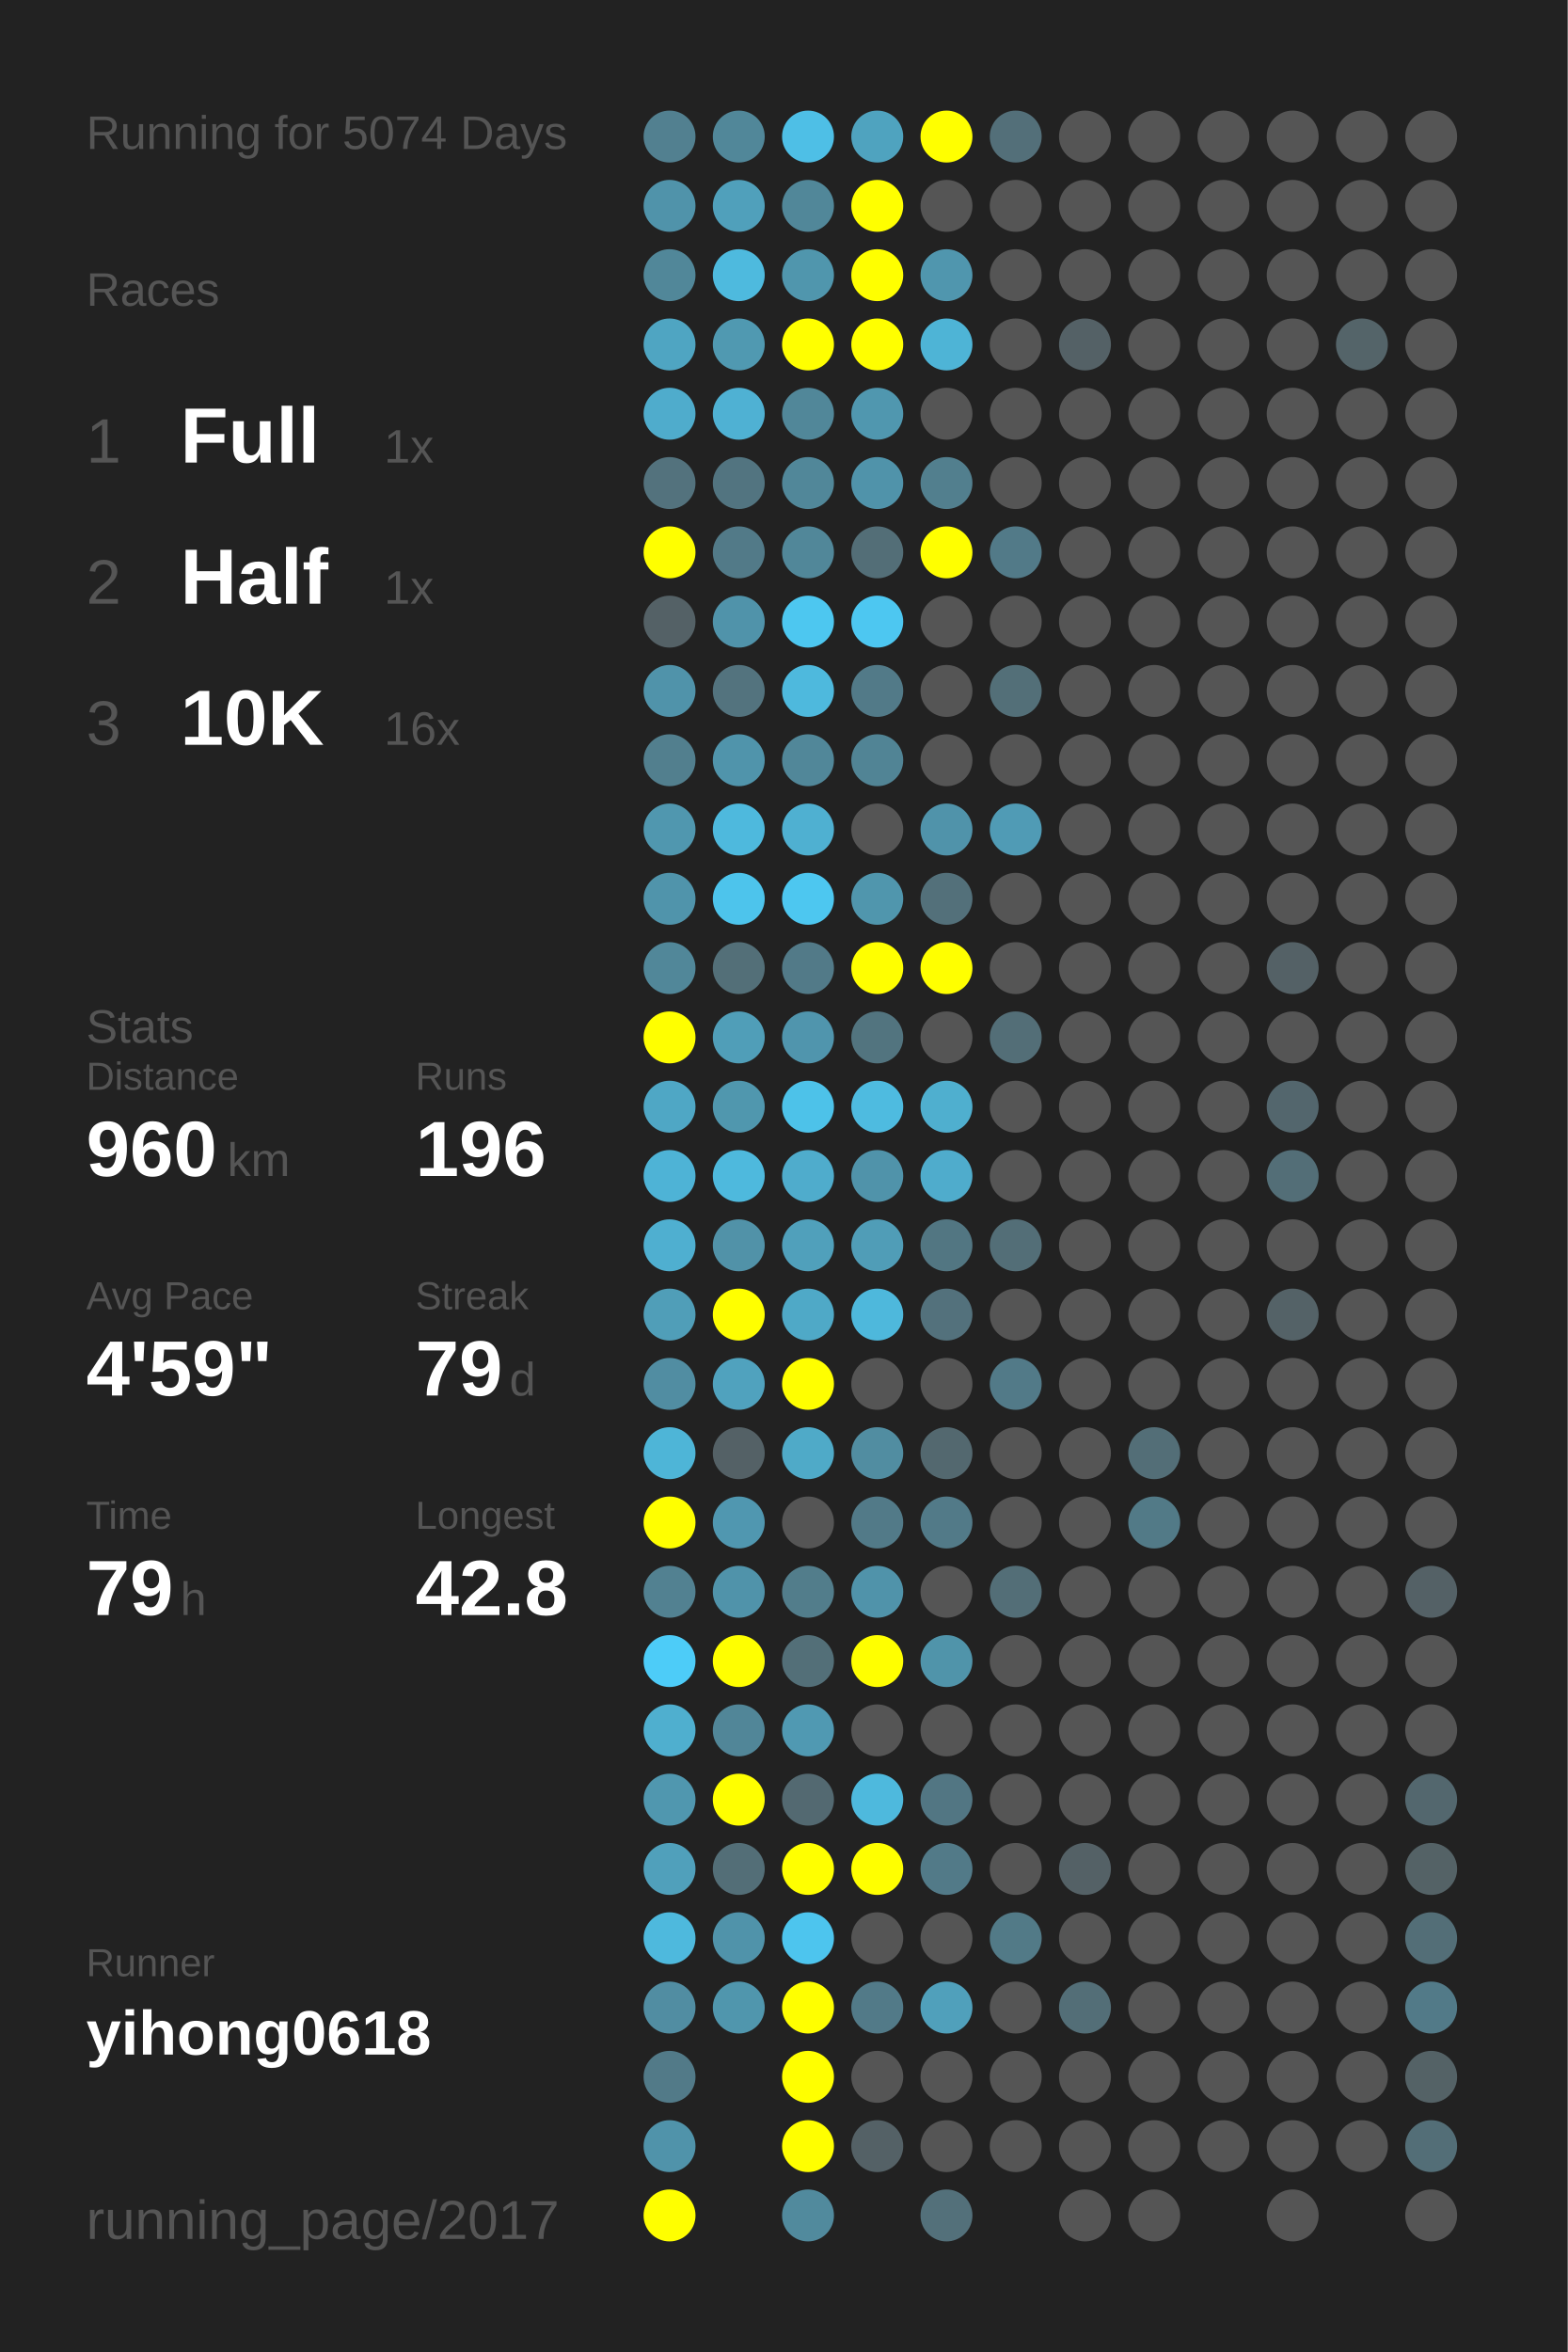
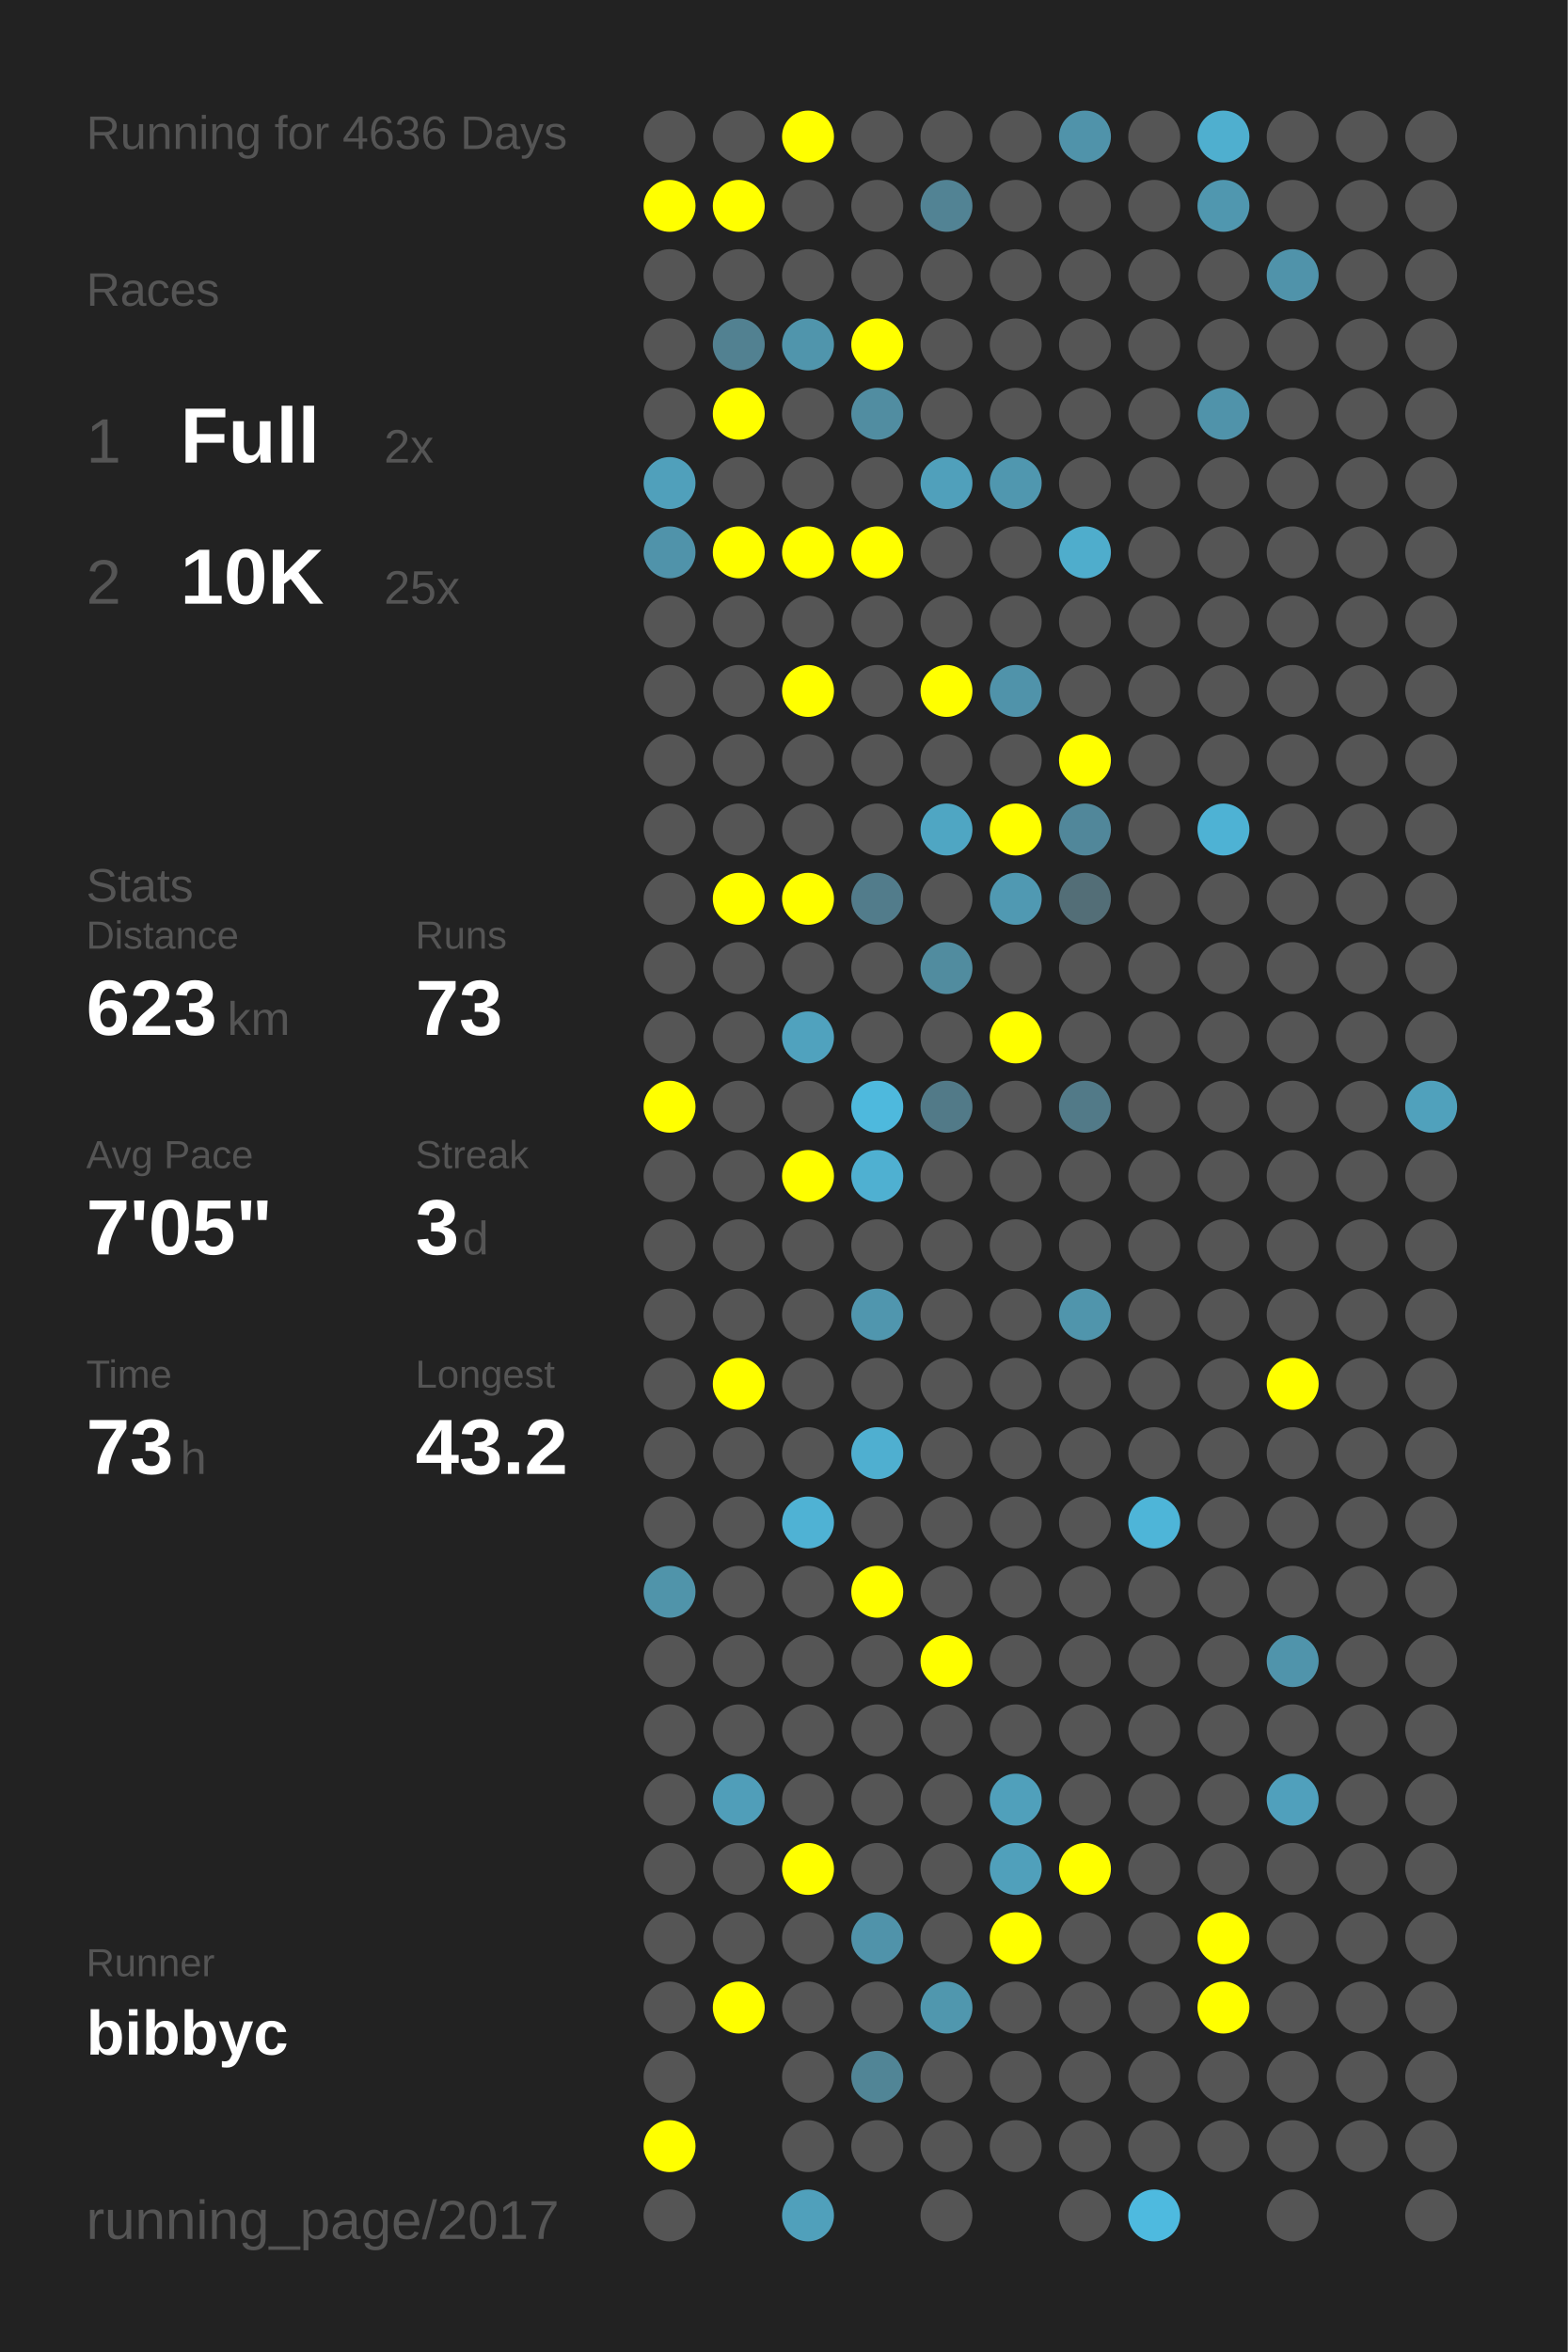
<svg xmlns="http://www.w3.org/2000/svg" baseProfile="full" height="300mm" version="1.1" viewBox="0,0,200,300" width="200mm">
  <defs />
  <rect fill="#222222" height="300" width="200" x="0" y="0" />
-   <text fill="#555555" style="font-size:6px; font-family:Arial;" x="11" y="19">Running for 5074 Days</text>
+   <text fill="#555555" style="font-size:6px; font-family:Arial;" x="11" y="19">Running for 4636 Days</text>
  <text fill="#555555" style="font-size:6px; font-family:Arial;" x="11" y="39">Races</text>
  <text fill="#555555" style="font-size:8px; font-family:Arial;" x="11" y="59">1</text>
  <text fill="#FFFFFF" style="font-size:10px; font-family:Arial; font-weight:bold;" x="23" y="59">Full</text>
-   <text fill="#555555" style="font-size:6px; font-family:Arial;" x="49" y="59">1x</text>
+   <text fill="#555555" style="font-size:6px; font-family:Arial;" x="49" y="59">2x</text>
  <text fill="#555555" style="font-size:8px; font-family:Arial;" x="11" y="77">2</text>
-   <text fill="#FFFFFF" style="font-size:10px; font-family:Arial; font-weight:bold;" x="23" y="77">Half</text>
-   <text fill="#555555" style="font-size:6px; font-family:Arial;" x="49" y="77">1x</text>
-   <text fill="#555555" style="font-size:8px; font-family:Arial;" x="11" y="95">3</text>
-   <text fill="#FFFFFF" style="font-size:10px; font-family:Arial; font-weight:bold;" x="23" y="95">10K</text>
-   <text fill="#555555" style="font-size:6px; font-family:Arial;" x="49" y="95">16x</text>
-   <text fill="#555555" style="font-size:6px; font-family:Arial;" x="11" y="133">Stats</text>
-   <text fill="#555555" style="font-size:5px; font-family:Arial;" x="11" y="139">Distance</text>
-   <text fill="#FFFFFF" style="font-size:10px; font-family:Arial; font-weight:bold;" x="11" y="150">960</text>
-   <text fill="#555555" style="font-size:6px; font-family:Arial;" x="29" y="150">km</text>
-   <text fill="#555555" style="font-size:5px; font-family:Arial;" x="53" y="139">Runs</text>
-   <text fill="#FFFFFF" style="font-size:10px; font-family:Arial; font-weight:bold;" x="53" y="150">196</text>
-   <text fill="#555555" style="font-size:5px; font-family:Arial;" x="11" y="167">Avg Pace</text>
-   <text fill="#FFFFFF" style="font-size:10px; font-family:Arial; font-weight:bold;" x="11" y="178">4'59"</text>
-   <text fill="#555555" style="font-size:5px; font-family:Arial;" x="53" y="167">Streak</text>
-   <text fill="#FFFFFF" style="font-size:10px; font-family:Arial; font-weight:bold;" x="53" y="178">79</text>
-   <text fill="#555555" style="font-size:6px; font-family:Arial;" x="65" y="178">d</text>
-   <text fill="#555555" style="font-size:5px; font-family:Arial;" x="11" y="195">Time</text>
-   <text fill="#FFFFFF" style="font-size:10px; font-family:Arial; font-weight:bold;" x="11" y="206">79</text>
-   <text fill="#555555" style="font-size:6px; font-family:Arial;" x="23" y="206">h</text>
-   <text fill="#555555" style="font-size:5px; font-family:Arial;" x="53" y="195">Longest</text>
-   <text fill="#FFFFFF" style="font-size:10px; font-family:Arial; font-weight:bold;" x="53" y="206">42.8</text>
+   <text fill="#FFFFFF" style="font-size:10px; font-family:Arial; font-weight:bold;" x="23" y="77">10K</text>
+   <text fill="#555555" style="font-size:6px; font-family:Arial;" x="49" y="77">25x</text>
+   <text fill="#555555" style="font-size:6px; font-family:Arial;" x="11" y="115">Stats</text>
+   <text fill="#555555" style="font-size:5px; font-family:Arial;" x="11" y="121">Distance</text>
+   <text fill="#FFFFFF" style="font-size:10px; font-family:Arial; font-weight:bold;" x="11" y="132">623</text>
+   <text fill="#555555" style="font-size:6px; font-family:Arial;" x="29" y="132">km</text>
+   <text fill="#555555" style="font-size:5px; font-family:Arial;" x="53" y="121">Runs</text>
+   <text fill="#FFFFFF" style="font-size:10px; font-family:Arial; font-weight:bold;" x="53" y="132">73</text>
+   <text fill="#555555" style="font-size:5px; font-family:Arial;" x="11" y="149">Avg Pace</text>
+   <text fill="#FFFFFF" style="font-size:10px; font-family:Arial; font-weight:bold;" x="11" y="160">7'05"</text>
+   <text fill="#555555" style="font-size:5px; font-family:Arial;" x="53" y="149">Streak</text>
+   <text fill="#FFFFFF" style="font-size:10px; font-family:Arial; font-weight:bold;" x="53" y="160">3</text>
+   <text fill="#555555" style="font-size:6px; font-family:Arial;" x="59" y="160">d</text>
+   <text fill="#555555" style="font-size:5px; font-family:Arial;" x="11" y="177">Time</text>
+   <text fill="#FFFFFF" style="font-size:10px; font-family:Arial; font-weight:bold;" x="11" y="188">73</text>
+   <text fill="#555555" style="font-size:6px; font-family:Arial;" x="23" y="188">h</text>
+   <text fill="#555555" style="font-size:5px; font-family:Arial;" x="53" y="177">Longest</text>
+   <text fill="#FFFFFF" style="font-size:10px; font-family:Arial; font-weight:bold;" x="53" y="188">43.2</text>
  <text fill="#555555" style="font-size:5px; font-family:Arial;" x="11" y="252.065">Runner</text>
-   <text fill="#FFFFFF" style="font-size:8px; font-family:Arial; font-weight:bold;" x="11" y="262.065">yihong0618</text>
+   <text fill="#FFFFFF" style="font-size:8px; font-family:Arial; font-weight:bold;" x="11" y="262.065">bibbyc</text>
  <text fill="#555555" style="font-size:7px; font-family:Arial;" x="11" y="285.581">running_page/2017</text>
-   <circle cx="85.417" cy="17.419" fill="#528090" r="3.312" />
-   <circle cx="85.417" cy="26.258" fill="#5093aa" r="3.312" />
-   <circle cx="85.417" cy="35.097" fill="#518799" r="3.312" />
-   <circle cx="85.417" cy="43.935" fill="#4fa5c2" r="3.312" />
-   <circle cx="85.417" cy="52.774" fill="#4faccc" r="3.312" />
-   <circle cx="85.417" cy="61.613" fill="#53727d" r="3.312" />
-   <circle cx="85.417" cy="70.452" fill="#FFFF00" r="3.312" />
-   <circle cx="85.417" cy="79.29" fill="#546166" r="3.312" />
-   <circle cx="85.417" cy="88.129" fill="#5093aa" r="3.312" />
-   <circle cx="85.417" cy="96.968" fill="#527f8e" r="3.312" />
-   <circle cx="85.417" cy="105.806" fill="#5097af" r="3.312" />
-   <circle cx="85.417" cy="114.645" fill="#5094ab" r="3.312" />
-   <circle cx="85.417" cy="123.484" fill="#518799" r="3.312" />
-   <circle cx="85.417" cy="132.323" fill="#FFFF00" r="3.312" />
-   <circle cx="85.417" cy="141.161" fill="#4fa7c5" r="3.312" />
-   <circle cx="85.417" cy="150" fill="#4eb3d6" r="3.312" />
-   <circle cx="85.417" cy="158.839" fill="#4fafd0" r="3.312" />
-   <circle cx="85.417" cy="167.677" fill="#509eb8" r="3.312" />
-   <circle cx="85.417" cy="176.516" fill="#518da2" r="3.312" />
-   <circle cx="85.417" cy="185.355" fill="#4eb5d7" r="3.312" />
-   <circle cx="85.417" cy="194.194" fill="#FFFF00" r="3.312" />
-   <circle cx="85.417" cy="203.032" fill="#528191" r="3.312" />
-   <circle cx="85.417" cy="211.871" fill="#4dccf8" r="3.312" />
-   <circle cx="85.417" cy="220.71" fill="#4fafcf" r="3.312" />
-   <circle cx="85.417" cy="229.548" fill="#5097af" r="3.312" />
-   <circle cx="85.417" cy="238.387" fill="#50a0bb" r="3.312" />
-   <circle cx="85.417" cy="247.226" fill="#4eb9dd" r="3.312" />
-   <circle cx="85.417" cy="256.065" fill="#518da2" r="3.312" />
-   <circle cx="85.417" cy="264.903" fill="#527a88" r="3.312" />
-   <circle cx="85.417" cy="273.742" fill="#5093aa" r="3.312" />
-   <circle cx="85.417" cy="282.581" fill="#FFFF00" r="3.312" />
-   <circle cx="94.25" cy="17.419" fill="#518799" r="3.312" />
-   <circle cx="94.25" cy="26.258" fill="#50a0bb" r="3.312" />
-   <circle cx="94.25" cy="35.097" fill="#4ebade" r="3.312" />
-   <circle cx="94.25" cy="43.935" fill="#5099b1" r="3.312" />
-   <circle cx="94.25" cy="52.774" fill="#4fb1d3" r="3.312" />
-   <circle cx="94.25" cy="61.613" fill="#527480" r="3.312" />
-   <circle cx="94.25" cy="70.452" fill="#527a88" r="3.312" />
-   <circle cx="94.25" cy="79.29" fill="#5093aa" r="3.312" />
-   <circle cx="94.25" cy="88.129" fill="#53737e" r="3.312" />
-   <circle cx="94.25" cy="96.968" fill="#5094ab" r="3.312" />
-   <circle cx="94.25" cy="105.806" fill="#4eb9dd" r="3.312" />
-   <circle cx="94.25" cy="114.645" fill="#4dc4ec" r="3.312" />
-   <circle cx="94.25" cy="123.484" fill="#536f78" r="3.312" />
-   <circle cx="94.25" cy="132.323" fill="#509eb8" r="3.312" />
-   <circle cx="94.25" cy="141.161" fill="#5097ae" r="3.312" />
-   <circle cx="94.25" cy="150" fill="#4eb9dd" r="3.312" />
-   <circle cx="94.25" cy="158.839" fill="#5192a8" r="3.312" />
-   <circle cx="94.25" cy="167.677" fill="#FFFF00" r="3.312" />
-   <circle cx="94.25" cy="176.516" fill="#50a2be" r="3.312" />
-   <circle cx="94.25" cy="185.355" fill="#546166" r="3.312" />
-   <circle cx="94.25" cy="194.194" fill="#5097b0" r="3.312" />
-   <circle cx="94.25" cy="203.032" fill="#5093aa" r="3.312" />
-   <circle cx="94.25" cy="211.871" fill="#FFFF00" r="3.312" />
-   <circle cx="94.25" cy="220.71" fill="#518698" r="3.312" />
-   <circle cx="94.25" cy="229.548" fill="#FFFF00" r="3.312" />
-   <circle cx="94.25" cy="238.387" fill="#536e77" r="3.312" />
-   <circle cx="94.25" cy="247.226" fill="#5093aa" r="3.312" />
-   <circle cx="94.25" cy="256.065" fill="#5096ad" r="3.312" />
-   <circle cx="103.083" cy="17.419" fill="#4ebfe6" r="3.312" />
-   <circle cx="103.083" cy="26.258" fill="#518799" r="3.312" />
-   <circle cx="103.083" cy="35.097" fill="#5096ad" r="3.312" />
-   <circle cx="103.083" cy="43.935" fill="#FFFF00" r="3.312" />
-   <circle cx="103.083" cy="52.774" fill="#518799" r="3.312" />
-   <circle cx="103.083" cy="61.613" fill="#518799" r="3.312" />
-   <circle cx="103.083" cy="70.452" fill="#518799" r="3.312" />
-   <circle cx="103.083" cy="79.29" fill="#4dc7f0" r="3.312" />
-   <circle cx="103.083" cy="88.129" fill="#4eb9dd" r="3.312" />
-   <circle cx="103.083" cy="96.968" fill="#518799" r="3.312" />
-   <circle cx="103.083" cy="105.806" fill="#4fb0d1" r="3.312" />
-   <circle cx="103.083" cy="114.645" fill="#4dc7f0" r="3.312" />
-   <circle cx="103.083" cy="123.484" fill="#527a88" r="3.312" />
-   <circle cx="103.083" cy="132.323" fill="#5095ad" r="3.312" />
-   <circle cx="103.083" cy="141.161" fill="#4dc2e9" r="3.312" />
-   <circle cx="103.083" cy="150" fill="#4faccc" r="3.312" />
-   <circle cx="103.083" cy="158.839" fill="#50a0bb" r="3.312" />
-   <circle cx="103.083" cy="167.677" fill="#4fa9c7" r="3.312" />
-   <circle cx="103.083" cy="176.516" fill="#FFFF00" r="3.312" />
-   <circle cx="103.083" cy="185.355" fill="#4faac8" r="3.312" />
-   <circle cx="103.083" cy="194.194" fill="#555555" r="3.312" />
-   <circle cx="103.083" cy="203.032" fill="#527d8b" r="3.312" />
-   <circle cx="103.083" cy="211.871" fill="#536f78" r="3.312" />
-   <circle cx="103.083" cy="220.71" fill="#5099b2" r="3.312" />
-   <circle cx="103.083" cy="229.548" fill="#536971" r="3.312" />
+   <circle cx="85.417" cy="17.419" fill="#555555" r="3.312" />
+   <circle cx="85.417" cy="26.258" fill="#FFFF00" r="3.312" />
+   <circle cx="85.417" cy="35.097" fill="#555555" r="3.312" />
+   <circle cx="85.417" cy="43.935" fill="#555555" r="3.312" />
+   <circle cx="85.417" cy="52.774" fill="#555555" r="3.312" />
+   <circle cx="85.417" cy="61.613" fill="#50a0bb" r="3.312" />
+   <circle cx="85.417" cy="70.452" fill="#5093aa" r="3.312" />
+   <circle cx="85.417" cy="79.29" fill="#555555" r="3.312" />
+   <circle cx="85.417" cy="88.129" fill="#555555" r="3.312" />
+   <circle cx="85.417" cy="96.968" fill="#555555" r="3.312" />
+   <circle cx="85.417" cy="105.806" fill="#555555" r="3.312" />
+   <circle cx="85.417" cy="114.645" fill="#555555" r="3.312" />
+   <circle cx="85.417" cy="123.484" fill="#555555" r="3.312" />
+   <circle cx="85.417" cy="132.323" fill="#555555" r="3.312" />
+   <circle cx="85.417" cy="141.161" fill="#FFFF00" r="3.312" />
+   <circle cx="85.417" cy="150" fill="#555555" r="3.312" />
+   <circle cx="85.417" cy="158.839" fill="#555555" r="3.312" />
+   <circle cx="85.417" cy="167.677" fill="#555555" r="3.312" />
+   <circle cx="85.417" cy="176.516" fill="#555555" r="3.312" />
+   <circle cx="85.417" cy="185.355" fill="#555555" r="3.312" />
+   <circle cx="85.417" cy="194.194" fill="#555555" r="3.312" />
+   <circle cx="85.417" cy="203.032" fill="#5094aa" r="3.312" />
+   <circle cx="85.417" cy="211.871" fill="#555555" r="3.312" />
+   <circle cx="85.417" cy="220.71" fill="#555555" r="3.312" />
+   <circle cx="85.417" cy="229.548" fill="#555555" r="3.312" />
+   <circle cx="85.417" cy="238.387" fill="#555555" r="3.312" />
+   <circle cx="85.417" cy="247.226" fill="#555555" r="3.312" />
+   <circle cx="85.417" cy="256.065" fill="#555555" r="3.312" />
+   <circle cx="85.417" cy="264.903" fill="#555555" r="3.312" />
+   <circle cx="85.417" cy="273.742" fill="#FFFF00" r="3.312" />
+   <circle cx="85.417" cy="282.581" fill="#555555" r="3.312" />
+   <circle cx="94.25" cy="17.419" fill="#555555" r="3.312" />
+   <circle cx="94.25" cy="26.258" fill="#FFFF00" r="3.312" />
+   <circle cx="94.25" cy="35.097" fill="#555555" r="3.312" />
+   <circle cx="94.25" cy="43.935" fill="#528191" r="3.312" />
+   <circle cx="94.25" cy="52.774" fill="#FFFF00" r="3.312" />
+   <circle cx="94.25" cy="61.613" fill="#555555" r="3.312" />
+   <circle cx="94.25" cy="70.452" fill="#FFFF00" r="3.312" />
+   <circle cx="94.25" cy="79.29" fill="#555555" r="3.312" />
+   <circle cx="94.25" cy="88.129" fill="#555555" r="3.312" />
+   <circle cx="94.25" cy="96.968" fill="#555555" r="3.312" />
+   <circle cx="94.25" cy="105.806" fill="#555555" r="3.312" />
+   <circle cx="94.25" cy="114.645" fill="#FFFF00" r="3.312" />
+   <circle cx="94.25" cy="123.484" fill="#555555" r="3.312" />
+   <circle cx="94.25" cy="132.323" fill="#555555" r="3.312" />
+   <circle cx="94.25" cy="141.161" fill="#555555" r="3.312" />
+   <circle cx="94.25" cy="150" fill="#555555" r="3.312" />
+   <circle cx="94.25" cy="158.839" fill="#555555" r="3.312" />
+   <circle cx="94.25" cy="167.677" fill="#555555" r="3.312" />
+   <circle cx="94.25" cy="176.516" fill="#FFFF00" r="3.312" />
+   <circle cx="94.25" cy="185.355" fill="#555555" r="3.312" />
+   <circle cx="94.25" cy="194.194" fill="#555555" r="3.312" />
+   <circle cx="94.25" cy="203.032" fill="#555555" r="3.312" />
+   <circle cx="94.25" cy="211.871" fill="#555555" r="3.312" />
+   <circle cx="94.25" cy="220.71" fill="#555555" r="3.312" />
+   <circle cx="94.25" cy="229.548" fill="#509eb9" r="3.312" />
+   <circle cx="94.25" cy="238.387" fill="#555555" r="3.312" />
+   <circle cx="94.25" cy="247.226" fill="#555555" r="3.312" />
+   <circle cx="94.25" cy="256.065" fill="#FFFF00" r="3.312" />
+   <circle cx="103.083" cy="17.419" fill="#FFFF00" r="3.312" />
+   <circle cx="103.083" cy="26.258" fill="#555555" r="3.312" />
+   <circle cx="103.083" cy="35.097" fill="#555555" r="3.312" />
+   <circle cx="103.083" cy="43.935" fill="#5095ac" r="3.312" />
+   <circle cx="103.083" cy="52.774" fill="#555555" r="3.312" />
+   <circle cx="103.083" cy="61.613" fill="#555555" r="3.312" />
+   <circle cx="103.083" cy="70.452" fill="#FFFF00" r="3.312" />
+   <circle cx="103.083" cy="79.29" fill="#555555" r="3.312" />
+   <circle cx="103.083" cy="88.129" fill="#FFFF00" r="3.312" />
+   <circle cx="103.083" cy="96.968" fill="#555555" r="3.312" />
+   <circle cx="103.083" cy="105.806" fill="#555555" r="3.312" />
+   <circle cx="103.083" cy="114.645" fill="#FFFF00" r="3.312" />
+   <circle cx="103.083" cy="123.484" fill="#555555" r="3.312" />
+   <circle cx="103.083" cy="132.323" fill="#50a2be" r="3.312" />
+   <circle cx="103.083" cy="141.161" fill="#555555" r="3.312" />
+   <circle cx="103.083" cy="150" fill="#FFFF00" r="3.312" />
+   <circle cx="103.083" cy="158.839" fill="#555555" r="3.312" />
+   <circle cx="103.083" cy="167.677" fill="#555555" r="3.312" />
+   <circle cx="103.083" cy="176.516" fill="#555555" r="3.312" />
+   <circle cx="103.083" cy="185.355" fill="#555555" r="3.312" />
+   <circle cx="103.083" cy="194.194" fill="#4fb2d4" r="3.312" />
+   <circle cx="103.083" cy="203.032" fill="#555555" r="3.312" />
+   <circle cx="103.083" cy="211.871" fill="#555555" r="3.312" />
+   <circle cx="103.083" cy="220.71" fill="#555555" r="3.312" />
+   <circle cx="103.083" cy="229.548" fill="#555555" r="3.312" />
  <circle cx="103.083" cy="238.387" fill="#FFFF00" r="3.312" />
-   <circle cx="103.083" cy="247.226" fill="#4dc5ee" r="3.312" />
-   <circle cx="103.083" cy="256.065" fill="#FFFF00" r="3.312" />
-   <circle cx="103.083" cy="264.903" fill="#FFFF00" r="3.312" />
-   <circle cx="103.083" cy="273.742" fill="#FFFF00" r="3.312" />
-   <circle cx="103.083" cy="282.581" fill="#518a9d" r="3.312" />
-   <circle cx="111.917" cy="17.419" fill="#4fa3bf" r="3.312" />
-   <circle cx="111.917" cy="26.258" fill="#FFFF00" r="3.312" />
-   <circle cx="111.917" cy="35.097" fill="#FFFF00" r="3.312" />
+   <circle cx="103.083" cy="247.226" fill="#555555" r="3.312" />
+   <circle cx="103.083" cy="256.065" fill="#555555" r="3.312" />
+   <circle cx="103.083" cy="264.903" fill="#555555" r="3.312" />
+   <circle cx="103.083" cy="273.742" fill="#555555" r="3.312" />
+   <circle cx="103.083" cy="282.581" fill="#50a0bb" r="3.312" />
+   <circle cx="111.917" cy="17.419" fill="#555555" r="3.312" />
+   <circle cx="111.917" cy="26.258" fill="#555555" r="3.312" />
+   <circle cx="111.917" cy="35.097" fill="#555555" r="3.312" />
  <circle cx="111.917" cy="43.935" fill="#FFFF00" r="3.312" />
-   <circle cx="111.917" cy="52.774" fill="#5097af" r="3.312" />
-   <circle cx="111.917" cy="61.613" fill="#5093aa" r="3.312" />
-   <circle cx="111.917" cy="70.452" fill="#536e77" r="3.312" />
-   <circle cx="111.917" cy="79.29" fill="#4dc7f1" r="3.312" />
-   <circle cx="111.917" cy="88.129" fill="#527a88" r="3.312" />
-   <circle cx="111.917" cy="96.968" fill="#518495" r="3.312" />
+   <circle cx="111.917" cy="52.774" fill="#518da1" r="3.312" />
+   <circle cx="111.917" cy="61.613" fill="#555555" r="3.312" />
+   <circle cx="111.917" cy="70.452" fill="#FFFF00" r="3.312" />
+   <circle cx="111.917" cy="79.29" fill="#555555" r="3.312" />
+   <circle cx="111.917" cy="88.129" fill="#555555" r="3.312" />
+   <circle cx="111.917" cy="96.968" fill="#555555" r="3.312" />
  <circle cx="111.917" cy="105.806" fill="#555555" r="3.312" />
-   <circle cx="111.917" cy="114.645" fill="#5096ad" r="3.312" />
-   <circle cx="111.917" cy="123.484" fill="#FFFF00" r="3.312" />
-   <circle cx="111.917" cy="132.323" fill="#52747f" r="3.312" />
-   <circle cx="111.917" cy="141.161" fill="#4ebbe0" r="3.312" />
-   <circle cx="111.917" cy="150" fill="#5093aa" r="3.312" />
-   <circle cx="111.917" cy="158.839" fill="#509db7" r="3.312" />
-   <circle cx="111.917" cy="167.677" fill="#4eb8dc" r="3.312" />
+   <circle cx="111.917" cy="114.645" fill="#527c8b" r="3.312" />
+   <circle cx="111.917" cy="123.484" fill="#555555" r="3.312" />
+   <circle cx="111.917" cy="132.323" fill="#555555" r="3.312" />
+   <circle cx="111.917" cy="141.161" fill="#4eb9dd" r="3.312" />
+   <circle cx="111.917" cy="150" fill="#4fb0d1" r="3.312" />
+   <circle cx="111.917" cy="158.839" fill="#555555" r="3.312" />
+   <circle cx="111.917" cy="167.677" fill="#5096ae" r="3.312" />
  <circle cx="111.917" cy="176.516" fill="#555555" r="3.312" />
-   <circle cx="111.917" cy="185.355" fill="#518da1" r="3.312" />
-   <circle cx="111.917" cy="194.194" fill="#527a88" r="3.312" />
-   <circle cx="111.917" cy="203.032" fill="#5093aa" r="3.312" />
-   <circle cx="111.917" cy="211.871" fill="#FFFF00" r="3.312" />
+   <circle cx="111.917" cy="185.355" fill="#4fafd0" r="3.312" />
+   <circle cx="111.917" cy="194.194" fill="#555555" r="3.312" />
+   <circle cx="111.917" cy="203.032" fill="#FFFF00" r="3.312" />
+   <circle cx="111.917" cy="211.871" fill="#555555" r="3.312" />
  <circle cx="111.917" cy="220.71" fill="#555555" r="3.312" />
-   <circle cx="111.917" cy="229.548" fill="#4eb9dd" r="3.312" />
-   <circle cx="111.917" cy="238.387" fill="#FFFF00" r="3.312" />
-   <circle cx="111.917" cy="247.226" fill="#555555" r="3.312" />
-   <circle cx="111.917" cy="256.065" fill="#527a88" r="3.312" />
-   <circle cx="111.917" cy="264.903" fill="#555555" r="3.312" />
-   <circle cx="111.917" cy="273.742" fill="#546166" r="3.312" />
-   <circle cx="120.75" cy="17.419" fill="#FFFF00" r="3.312" />
-   <circle cx="120.75" cy="26.258" fill="#555555" r="3.312" />
-   <circle cx="120.75" cy="35.097" fill="#5096ae" r="3.312" />
-   <circle cx="120.75" cy="43.935" fill="#4eb4d6" r="3.312" />
+   <circle cx="111.917" cy="229.548" fill="#555555" r="3.312" />
+   <circle cx="111.917" cy="238.387" fill="#555555" r="3.312" />
+   <circle cx="111.917" cy="247.226" fill="#5093aa" r="3.312" />
+   <circle cx="111.917" cy="256.065" fill="#555555" r="3.312" />
+   <circle cx="111.917" cy="264.903" fill="#518596" r="3.312" />
+   <circle cx="111.917" cy="273.742" fill="#555555" r="3.312" />
+   <circle cx="120.75" cy="17.419" fill="#555555" r="3.312" />
+   <circle cx="120.75" cy="26.258" fill="#528394" r="3.312" />
+   <circle cx="120.75" cy="35.097" fill="#555555" r="3.312" />
+   <circle cx="120.75" cy="43.935" fill="#555555" r="3.312" />
  <circle cx="120.75" cy="52.774" fill="#555555" r="3.312" />
-   <circle cx="120.75" cy="61.613" fill="#527f8e" r="3.312" />
-   <circle cx="120.75" cy="70.452" fill="#FFFF00" r="3.312" />
+   <circle cx="120.75" cy="61.613" fill="#50a0bb" r="3.312" />
+   <circle cx="120.75" cy="70.452" fill="#555555" r="3.312" />
  <circle cx="120.75" cy="79.29" fill="#555555" r="3.312" />
-   <circle cx="120.75" cy="88.129" fill="#555555" r="3.312" />
+   <circle cx="120.75" cy="88.129" fill="#FFFF00" r="3.312" />
  <circle cx="120.75" cy="96.968" fill="#555555" r="3.312" />
-   <circle cx="120.75" cy="105.806" fill="#5093aa" r="3.312" />
-   <circle cx="120.75" cy="114.645" fill="#53707a" r="3.312" />
-   <circle cx="120.75" cy="123.484" fill="#FFFF00" r="3.312" />
+   <circle cx="120.75" cy="105.806" fill="#4fa6c3" r="3.312" />
+   <circle cx="120.75" cy="114.645" fill="#555555" r="3.312" />
+   <circle cx="120.75" cy="123.484" fill="#518c9f" r="3.312" />
  <circle cx="120.75" cy="132.323" fill="#555555" r="3.312" />
-   <circle cx="120.75" cy="141.161" fill="#4fafcf" r="3.312" />
-   <circle cx="120.75" cy="150" fill="#4faccc" r="3.312" />
-   <circle cx="120.75" cy="158.839" fill="#527682" r="3.312" />
-   <circle cx="120.75" cy="167.677" fill="#53717c" r="3.312" />
+   <circle cx="120.75" cy="141.161" fill="#527a88" r="3.312" />
+   <circle cx="120.75" cy="150" fill="#555555" r="3.312" />
+   <circle cx="120.75" cy="158.839" fill="#555555" r="3.312" />
+   <circle cx="120.75" cy="167.677" fill="#555555" r="3.312" />
  <circle cx="120.75" cy="176.516" fill="#555555" r="3.312" />
-   <circle cx="120.75" cy="185.355" fill="#53686f" r="3.312" />
-   <circle cx="120.75" cy="194.194" fill="#527a88" r="3.312" />
+   <circle cx="120.75" cy="185.355" fill="#555555" r="3.312" />
+   <circle cx="120.75" cy="194.194" fill="#555555" r="3.312" />
  <circle cx="120.75" cy="203.032" fill="#555555" r="3.312" />
-   <circle cx="120.75" cy="211.871" fill="#5094aa" r="3.312" />
+   <circle cx="120.75" cy="211.871" fill="#FFFF00" r="3.312" />
  <circle cx="120.75" cy="220.71" fill="#555555" r="3.312" />
-   <circle cx="120.75" cy="229.548" fill="#527683" r="3.312" />
-   <circle cx="120.75" cy="238.387" fill="#527a88" r="3.312" />
+   <circle cx="120.75" cy="229.548" fill="#555555" r="3.312" />
+   <circle cx="120.75" cy="238.387" fill="#555555" r="3.312" />
  <circle cx="120.75" cy="247.226" fill="#555555" r="3.312" />
-   <circle cx="120.75" cy="256.065" fill="#50a0bb" r="3.312" />
+   <circle cx="120.75" cy="256.065" fill="#5097ae" r="3.312" />
  <circle cx="120.75" cy="264.903" fill="#555555" r="3.312" />
  <circle cx="120.75" cy="273.742" fill="#555555" r="3.312" />
-   <circle cx="120.75" cy="282.581" fill="#53707a" r="3.312" />
-   <circle cx="129.583" cy="17.419" fill="#536f79" r="3.312" />
+   <circle cx="120.75" cy="282.581" fill="#555555" r="3.312" />
+   <circle cx="129.583" cy="17.419" fill="#555555" r="3.312" />
  <circle cx="129.583" cy="26.258" fill="#555555" r="3.312" />
  <circle cx="129.583" cy="35.097" fill="#555555" r="3.312" />
  <circle cx="129.583" cy="43.935" fill="#555555" r="3.312" />
  <circle cx="129.583" cy="52.774" fill="#555555" r="3.312" />
-   <circle cx="129.583" cy="61.613" fill="#555555" r="3.312" />
-   <circle cx="129.583" cy="70.452" fill="#527a88" r="3.312" />
+   <circle cx="129.583" cy="61.613" fill="#5097af" r="3.312" />
+   <circle cx="129.583" cy="70.452" fill="#555555" r="3.312" />
  <circle cx="129.583" cy="79.29" fill="#555555" r="3.312" />
-   <circle cx="129.583" cy="88.129" fill="#536f78" r="3.312" />
+   <circle cx="129.583" cy="88.129" fill="#5093aa" r="3.312" />
  <circle cx="129.583" cy="96.968" fill="#555555" r="3.312" />
-   <circle cx="129.583" cy="105.806" fill="#509bb5" r="3.312" />
-   <circle cx="129.583" cy="114.645" fill="#555555" r="3.312" />
+   <circle cx="129.583" cy="105.806" fill="#FFFF00" r="3.312" />
+   <circle cx="129.583" cy="114.645" fill="#5099b2" r="3.312" />
  <circle cx="129.583" cy="123.484" fill="#555555" r="3.312" />
-   <circle cx="129.583" cy="132.323" fill="#536e77" r="3.312" />
+   <circle cx="129.583" cy="132.323" fill="#FFFF00" r="3.312" />
  <circle cx="129.583" cy="141.161" fill="#555555" r="3.312" />
  <circle cx="129.583" cy="150" fill="#555555" r="3.312" />
-   <circle cx="129.583" cy="158.839" fill="#536e77" r="3.312" />
+   <circle cx="129.583" cy="158.839" fill="#555555" r="3.312" />
  <circle cx="129.583" cy="167.677" fill="#555555" r="3.312" />
-   <circle cx="129.583" cy="176.516" fill="#527a88" r="3.312" />
+   <circle cx="129.583" cy="176.516" fill="#555555" r="3.312" />
  <circle cx="129.583" cy="185.355" fill="#555555" r="3.312" />
  <circle cx="129.583" cy="194.194" fill="#555555" r="3.312" />
-   <circle cx="129.583" cy="203.032" fill="#536e77" r="3.312" />
+   <circle cx="129.583" cy="203.032" fill="#555555" r="3.312" />
  <circle cx="129.583" cy="211.871" fill="#555555" r="3.312" />
  <circle cx="129.583" cy="220.71" fill="#555555" r="3.312" />
-   <circle cx="129.583" cy="229.548" fill="#555555" r="3.312" />
-   <circle cx="129.583" cy="238.387" fill="#555555" r="3.312" />
-   <circle cx="129.583" cy="247.226" fill="#527a87" r="3.312" />
+   <circle cx="129.583" cy="229.548" fill="#50a0bb" r="3.312" />
+   <circle cx="129.583" cy="238.387" fill="#50a0bb" r="3.312" />
+   <circle cx="129.583" cy="247.226" fill="#FFFF00" r="3.312" />
  <circle cx="129.583" cy="256.065" fill="#555555" r="3.312" />
  <circle cx="129.583" cy="264.903" fill="#555555" r="3.312" />
  <circle cx="129.583" cy="273.742" fill="#555555" r="3.312" />
-   <circle cx="138.417" cy="17.419" fill="#555555" r="3.312" />
+   <circle cx="138.417" cy="17.419" fill="#5093aa" r="3.312" />
  <circle cx="138.417" cy="26.258" fill="#555555" r="3.312" />
  <circle cx="138.417" cy="35.097" fill="#555555" r="3.312" />
-   <circle cx="138.417" cy="43.935" fill="#546166" r="3.312" />
+   <circle cx="138.417" cy="43.935" fill="#555555" r="3.312" />
  <circle cx="138.417" cy="52.774" fill="#555555" r="3.312" />
  <circle cx="138.417" cy="61.613" fill="#555555" r="3.312" />
-   <circle cx="138.417" cy="70.452" fill="#555555" r="3.312" />
+   <circle cx="138.417" cy="70.452" fill="#4fadcc" r="3.312" />
  <circle cx="138.417" cy="79.29" fill="#555555" r="3.312" />
  <circle cx="138.417" cy="88.129" fill="#555555" r="3.312" />
-   <circle cx="138.417" cy="96.968" fill="#555555" r="3.312" />
-   <circle cx="138.417" cy="105.806" fill="#555555" r="3.312" />
-   <circle cx="138.417" cy="114.645" fill="#555555" r="3.312" />
+   <circle cx="138.417" cy="96.968" fill="#FFFF00" r="3.312" />
+   <circle cx="138.417" cy="105.806" fill="#51879a" r="3.312" />
+   <circle cx="138.417" cy="114.645" fill="#536e77" r="3.312" />
  <circle cx="138.417" cy="123.484" fill="#555555" r="3.312" />
  <circle cx="138.417" cy="132.323" fill="#555555" r="3.312" />
-   <circle cx="138.417" cy="141.161" fill="#555555" r="3.312" />
+   <circle cx="138.417" cy="141.161" fill="#527a88" r="3.312" />
  <circle cx="138.417" cy="150" fill="#555555" r="3.312" />
  <circle cx="138.417" cy="158.839" fill="#555555" r="3.312" />
-   <circle cx="138.417" cy="167.677" fill="#555555" r="3.312" />
+   <circle cx="138.417" cy="167.677" fill="#5095ac" r="3.312" />
  <circle cx="138.417" cy="176.516" fill="#555555" r="3.312" />
  <circle cx="138.417" cy="185.355" fill="#555555" r="3.312" />
  <circle cx="138.417" cy="194.194" fill="#555555" r="3.312" />
  <circle cx="138.417" cy="203.032" fill="#555555" r="3.312" />
  <circle cx="138.417" cy="211.871" fill="#555555" r="3.312" />
  <circle cx="138.417" cy="220.71" fill="#555555" r="3.312" />
  <circle cx="138.417" cy="229.548" fill="#555555" r="3.312" />
-   <circle cx="138.417" cy="238.387" fill="#546166" r="3.312" />
+   <circle cx="138.417" cy="238.387" fill="#FFFF00" r="3.312" />
  <circle cx="138.417" cy="247.226" fill="#555555" r="3.312" />
-   <circle cx="138.417" cy="256.065" fill="#536e77" r="3.312" />
+   <circle cx="138.417" cy="256.065" fill="#555555" r="3.312" />
  <circle cx="138.417" cy="264.903" fill="#555555" r="3.312" />
  <circle cx="138.417" cy="273.742" fill="#555555" r="3.312" />
  <circle cx="138.417" cy="282.581" fill="#555555" r="3.312" />
  <circle cx="147.25" cy="17.419" fill="#555555" r="3.312" />
  <circle cx="147.25" cy="26.258" fill="#555555" r="3.312" />
  <circle cx="147.25" cy="35.097" fill="#555555" r="3.312" />
  <circle cx="147.25" cy="43.935" fill="#555555" r="3.312" />
  <circle cx="147.25" cy="52.774" fill="#555555" r="3.312" />
  <circle cx="147.25" cy="61.613" fill="#555555" r="3.312" />
  <circle cx="147.25" cy="70.452" fill="#555555" r="3.312" />
  <circle cx="147.25" cy="79.29" fill="#555555" r="3.312" />
  <circle cx="147.25" cy="88.129" fill="#555555" r="3.312" />
  <circle cx="147.25" cy="96.968" fill="#555555" r="3.312" />
  <circle cx="147.25" cy="105.806" fill="#555555" r="3.312" />
  <circle cx="147.25" cy="114.645" fill="#555555" r="3.312" />
  <circle cx="147.25" cy="123.484" fill="#555555" r="3.312" />
  <circle cx="147.25" cy="132.323" fill="#555555" r="3.312" />
  <circle cx="147.25" cy="141.161" fill="#555555" r="3.312" />
  <circle cx="147.25" cy="150" fill="#555555" r="3.312" />
  <circle cx="147.25" cy="158.839" fill="#555555" r="3.312" />
  <circle cx="147.25" cy="167.677" fill="#555555" r="3.312" />
  <circle cx="147.25" cy="176.516" fill="#555555" r="3.312" />
-   <circle cx="147.25" cy="185.355" fill="#536e77" r="3.312" />
-   <circle cx="147.25" cy="194.194" fill="#527a87" r="3.312" />
+   <circle cx="147.25" cy="185.355" fill="#555555" r="3.312" />
+   <circle cx="147.25" cy="194.194" fill="#4eb5d8" r="3.312" />
  <circle cx="147.25" cy="203.032" fill="#555555" r="3.312" />
  <circle cx="147.25" cy="211.871" fill="#555555" r="3.312" />
  <circle cx="147.25" cy="220.71" fill="#555555" r="3.312" />
  <circle cx="147.25" cy="229.548" fill="#555555" r="3.312" />
  <circle cx="147.25" cy="238.387" fill="#555555" r="3.312" />
  <circle cx="147.25" cy="247.226" fill="#555555" r="3.312" />
  <circle cx="147.25" cy="256.065" fill="#555555" r="3.312" />
  <circle cx="147.25" cy="264.903" fill="#555555" r="3.312" />
  <circle cx="147.25" cy="273.742" fill="#555555" r="3.312" />
-   <circle cx="147.25" cy="282.581" fill="#555555" r="3.312" />
-   <circle cx="156.083" cy="17.419" fill="#555555" r="3.312" />
-   <circle cx="156.083" cy="26.258" fill="#555555" r="3.312" />
+   <circle cx="147.25" cy="282.581" fill="#4ebadf" r="3.312" />
+   <circle cx="156.083" cy="17.419" fill="#4fafcf" r="3.312" />
+   <circle cx="156.083" cy="26.258" fill="#5097af" r="3.312" />
  <circle cx="156.083" cy="35.097" fill="#555555" r="3.312" />
  <circle cx="156.083" cy="43.935" fill="#555555" r="3.312" />
-   <circle cx="156.083" cy="52.774" fill="#555555" r="3.312" />
+   <circle cx="156.083" cy="52.774" fill="#5093aa" r="3.312" />
  <circle cx="156.083" cy="61.613" fill="#555555" r="3.312" />
  <circle cx="156.083" cy="70.452" fill="#555555" r="3.312" />
  <circle cx="156.083" cy="79.29" fill="#555555" r="3.312" />
  <circle cx="156.083" cy="88.129" fill="#555555" r="3.312" />
  <circle cx="156.083" cy="96.968" fill="#555555" r="3.312" />
-   <circle cx="156.083" cy="105.806" fill="#555555" r="3.312" />
+   <circle cx="156.083" cy="105.806" fill="#4eb2d4" r="3.312" />
  <circle cx="156.083" cy="114.645" fill="#555555" r="3.312" />
  <circle cx="156.083" cy="123.484" fill="#555555" r="3.312" />
  <circle cx="156.083" cy="132.323" fill="#555555" r="3.312" />
  <circle cx="156.083" cy="141.161" fill="#555555" r="3.312" />
  <circle cx="156.083" cy="150" fill="#555555" r="3.312" />
  <circle cx="156.083" cy="158.839" fill="#555555" r="3.312" />
  <circle cx="156.083" cy="167.677" fill="#555555" r="3.312" />
  <circle cx="156.083" cy="176.516" fill="#555555" r="3.312" />
  <circle cx="156.083" cy="185.355" fill="#555555" r="3.312" />
  <circle cx="156.083" cy="194.194" fill="#555555" r="3.312" />
  <circle cx="156.083" cy="203.032" fill="#555555" r="3.312" />
  <circle cx="156.083" cy="211.871" fill="#555555" r="3.312" />
  <circle cx="156.083" cy="220.71" fill="#555555" r="3.312" />
  <circle cx="156.083" cy="229.548" fill="#555555" r="3.312" />
  <circle cx="156.083" cy="238.387" fill="#555555" r="3.312" />
-   <circle cx="156.083" cy="247.226" fill="#555555" r="3.312" />
-   <circle cx="156.083" cy="256.065" fill="#555555" r="3.312" />
+   <circle cx="156.083" cy="247.226" fill="#FFFF00" r="3.312" />
+   <circle cx="156.083" cy="256.065" fill="#FFFF00" r="3.312" />
  <circle cx="156.083" cy="264.903" fill="#555555" r="3.312" />
  <circle cx="156.083" cy="273.742" fill="#555555" r="3.312" />
  <circle cx="164.917" cy="17.419" fill="#555555" r="3.312" />
  <circle cx="164.917" cy="26.258" fill="#555555" r="3.312" />
-   <circle cx="164.917" cy="35.097" fill="#555555" r="3.312" />
+   <circle cx="164.917" cy="35.097" fill="#5093aa" r="3.312" />
  <circle cx="164.917" cy="43.935" fill="#555555" r="3.312" />
  <circle cx="164.917" cy="52.774" fill="#555555" r="3.312" />
  <circle cx="164.917" cy="61.613" fill="#555555" r="3.312" />
  <circle cx="164.917" cy="70.452" fill="#555555" r="3.312" />
  <circle cx="164.917" cy="79.29" fill="#555555" r="3.312" />
  <circle cx="164.917" cy="88.129" fill="#555555" r="3.312" />
  <circle cx="164.917" cy="96.968" fill="#555555" r="3.312" />
  <circle cx="164.917" cy="105.806" fill="#555555" r="3.312" />
  <circle cx="164.917" cy="114.645" fill="#555555" r="3.312" />
-   <circle cx="164.917" cy="123.484" fill="#546166" r="3.312" />
+   <circle cx="164.917" cy="123.484" fill="#555555" r="3.312" />
  <circle cx="164.917" cy="132.323" fill="#555555" r="3.312" />
-   <circle cx="164.917" cy="141.161" fill="#53666d" r="3.312" />
-   <circle cx="164.917" cy="150" fill="#536e77" r="3.312" />
+   <circle cx="164.917" cy="141.161" fill="#555555" r="3.312" />
+   <circle cx="164.917" cy="150" fill="#555555" r="3.312" />
  <circle cx="164.917" cy="158.839" fill="#555555" r="3.312" />
-   <circle cx="164.917" cy="167.677" fill="#546267" r="3.312" />
-   <circle cx="164.917" cy="176.516" fill="#555555" r="3.312" />
+   <circle cx="164.917" cy="167.677" fill="#555555" r="3.312" />
+   <circle cx="164.917" cy="176.516" fill="#FFFF00" r="3.312" />
  <circle cx="164.917" cy="185.355" fill="#555555" r="3.312" />
  <circle cx="164.917" cy="194.194" fill="#555555" r="3.312" />
  <circle cx="164.917" cy="203.032" fill="#555555" r="3.312" />
-   <circle cx="164.917" cy="211.871" fill="#555555" r="3.312" />
+   <circle cx="164.917" cy="211.871" fill="#5094ab" r="3.312" />
  <circle cx="164.917" cy="220.71" fill="#555555" r="3.312" />
-   <circle cx="164.917" cy="229.548" fill="#555555" r="3.312" />
+   <circle cx="164.917" cy="229.548" fill="#50a0bc" r="3.312" />
  <circle cx="164.917" cy="238.387" fill="#555555" r="3.312" />
  <circle cx="164.917" cy="247.226" fill="#555555" r="3.312" />
  <circle cx="164.917" cy="256.065" fill="#555555" r="3.312" />
  <circle cx="164.917" cy="264.903" fill="#555555" r="3.312" />
  <circle cx="164.917" cy="273.742" fill="#555555" r="3.312" />
  <circle cx="164.917" cy="282.581" fill="#555555" r="3.312" />
  <circle cx="173.75" cy="17.419" fill="#555555" r="3.312" />
  <circle cx="173.75" cy="26.258" fill="#555555" r="3.312" />
  <circle cx="173.75" cy="35.097" fill="#555555" r="3.312" />
-   <circle cx="173.75" cy="43.935" fill="#546469" r="3.312" />
+   <circle cx="173.75" cy="43.935" fill="#555555" r="3.312" />
  <circle cx="173.75" cy="52.774" fill="#555555" r="3.312" />
  <circle cx="173.75" cy="61.613" fill="#555555" r="3.312" />
  <circle cx="173.75" cy="70.452" fill="#555555" r="3.312" />
  <circle cx="173.75" cy="79.29" fill="#555555" r="3.312" />
  <circle cx="173.75" cy="88.129" fill="#555555" r="3.312" />
  <circle cx="173.75" cy="96.968" fill="#555555" r="3.312" />
  <circle cx="173.75" cy="105.806" fill="#555555" r="3.312" />
  <circle cx="173.75" cy="114.645" fill="#555555" r="3.312" />
  <circle cx="173.75" cy="123.484" fill="#555555" r="3.312" />
  <circle cx="173.75" cy="132.323" fill="#555555" r="3.312" />
  <circle cx="173.75" cy="141.161" fill="#555555" r="3.312" />
  <circle cx="173.75" cy="150" fill="#555555" r="3.312" />
  <circle cx="173.75" cy="158.839" fill="#555555" r="3.312" />
  <circle cx="173.75" cy="167.677" fill="#555555" r="3.312" />
  <circle cx="173.75" cy="176.516" fill="#555555" r="3.312" />
  <circle cx="173.75" cy="185.355" fill="#555555" r="3.312" />
  <circle cx="173.75" cy="194.194" fill="#555555" r="3.312" />
  <circle cx="173.75" cy="203.032" fill="#555555" r="3.312" />
  <circle cx="173.75" cy="211.871" fill="#555555" r="3.312" />
  <circle cx="173.75" cy="220.71" fill="#555555" r="3.312" />
  <circle cx="173.75" cy="229.548" fill="#555555" r="3.312" />
  <circle cx="173.75" cy="238.387" fill="#555555" r="3.312" />
  <circle cx="173.75" cy="247.226" fill="#555555" r="3.312" />
  <circle cx="173.75" cy="256.065" fill="#555555" r="3.312" />
  <circle cx="173.75" cy="264.903" fill="#555555" r="3.312" />
  <circle cx="173.75" cy="273.742" fill="#555555" r="3.312" />
  <circle cx="182.583" cy="17.419" fill="#555555" r="3.312" />
  <circle cx="182.583" cy="26.258" fill="#555555" r="3.312" />
  <circle cx="182.583" cy="35.097" fill="#555555" r="3.312" />
  <circle cx="182.583" cy="43.935" fill="#555555" r="3.312" />
  <circle cx="182.583" cy="52.774" fill="#555555" r="3.312" />
  <circle cx="182.583" cy="61.613" fill="#555555" r="3.312" />
  <circle cx="182.583" cy="70.452" fill="#555555" r="3.312" />
  <circle cx="182.583" cy="79.29" fill="#555555" r="3.312" />
  <circle cx="182.583" cy="88.129" fill="#555555" r="3.312" />
  <circle cx="182.583" cy="96.968" fill="#555555" r="3.312" />
  <circle cx="182.583" cy="105.806" fill="#555555" r="3.312" />
  <circle cx="182.583" cy="114.645" fill="#555555" r="3.312" />
  <circle cx="182.583" cy="123.484" fill="#555555" r="3.312" />
  <circle cx="182.583" cy="132.323" fill="#555555" r="3.312" />
-   <circle cx="182.583" cy="141.161" fill="#555555" r="3.312" />
+   <circle cx="182.583" cy="141.161" fill="#50a1bc" r="3.312" />
  <circle cx="182.583" cy="150" fill="#555555" r="3.312" />
  <circle cx="182.583" cy="158.839" fill="#555555" r="3.312" />
  <circle cx="182.583" cy="167.677" fill="#555555" r="3.312" />
  <circle cx="182.583" cy="176.516" fill="#555555" r="3.312" />
  <circle cx="182.583" cy="185.355" fill="#555555" r="3.312" />
  <circle cx="182.583" cy="194.194" fill="#555555" r="3.312" />
-   <circle cx="182.583" cy="203.032" fill="#546166" r="3.312" />
+   <circle cx="182.583" cy="203.032" fill="#555555" r="3.312" />
  <circle cx="182.583" cy="211.871" fill="#555555" r="3.312" />
  <circle cx="182.583" cy="220.71" fill="#555555" r="3.312" />
-   <circle cx="182.583" cy="229.548" fill="#53676e" r="3.312" />
-   <circle cx="182.583" cy="238.387" fill="#546266" r="3.312" />
-   <circle cx="182.583" cy="247.226" fill="#536e77" r="3.312" />
-   <circle cx="182.583" cy="256.065" fill="#527a88" r="3.312" />
-   <circle cx="182.583" cy="264.903" fill="#546266" r="3.312" />
-   <circle cx="182.583" cy="273.742" fill="#536e77" r="3.312" />
+   <circle cx="182.583" cy="229.548" fill="#555555" r="3.312" />
+   <circle cx="182.583" cy="238.387" fill="#555555" r="3.312" />
+   <circle cx="182.583" cy="247.226" fill="#555555" r="3.312" />
+   <circle cx="182.583" cy="256.065" fill="#555555" r="3.312" />
+   <circle cx="182.583" cy="264.903" fill="#555555" r="3.312" />
+   <circle cx="182.583" cy="273.742" fill="#555555" r="3.312" />
  <circle cx="182.583" cy="282.581" fill="#555555" r="3.312" />
</svg>
